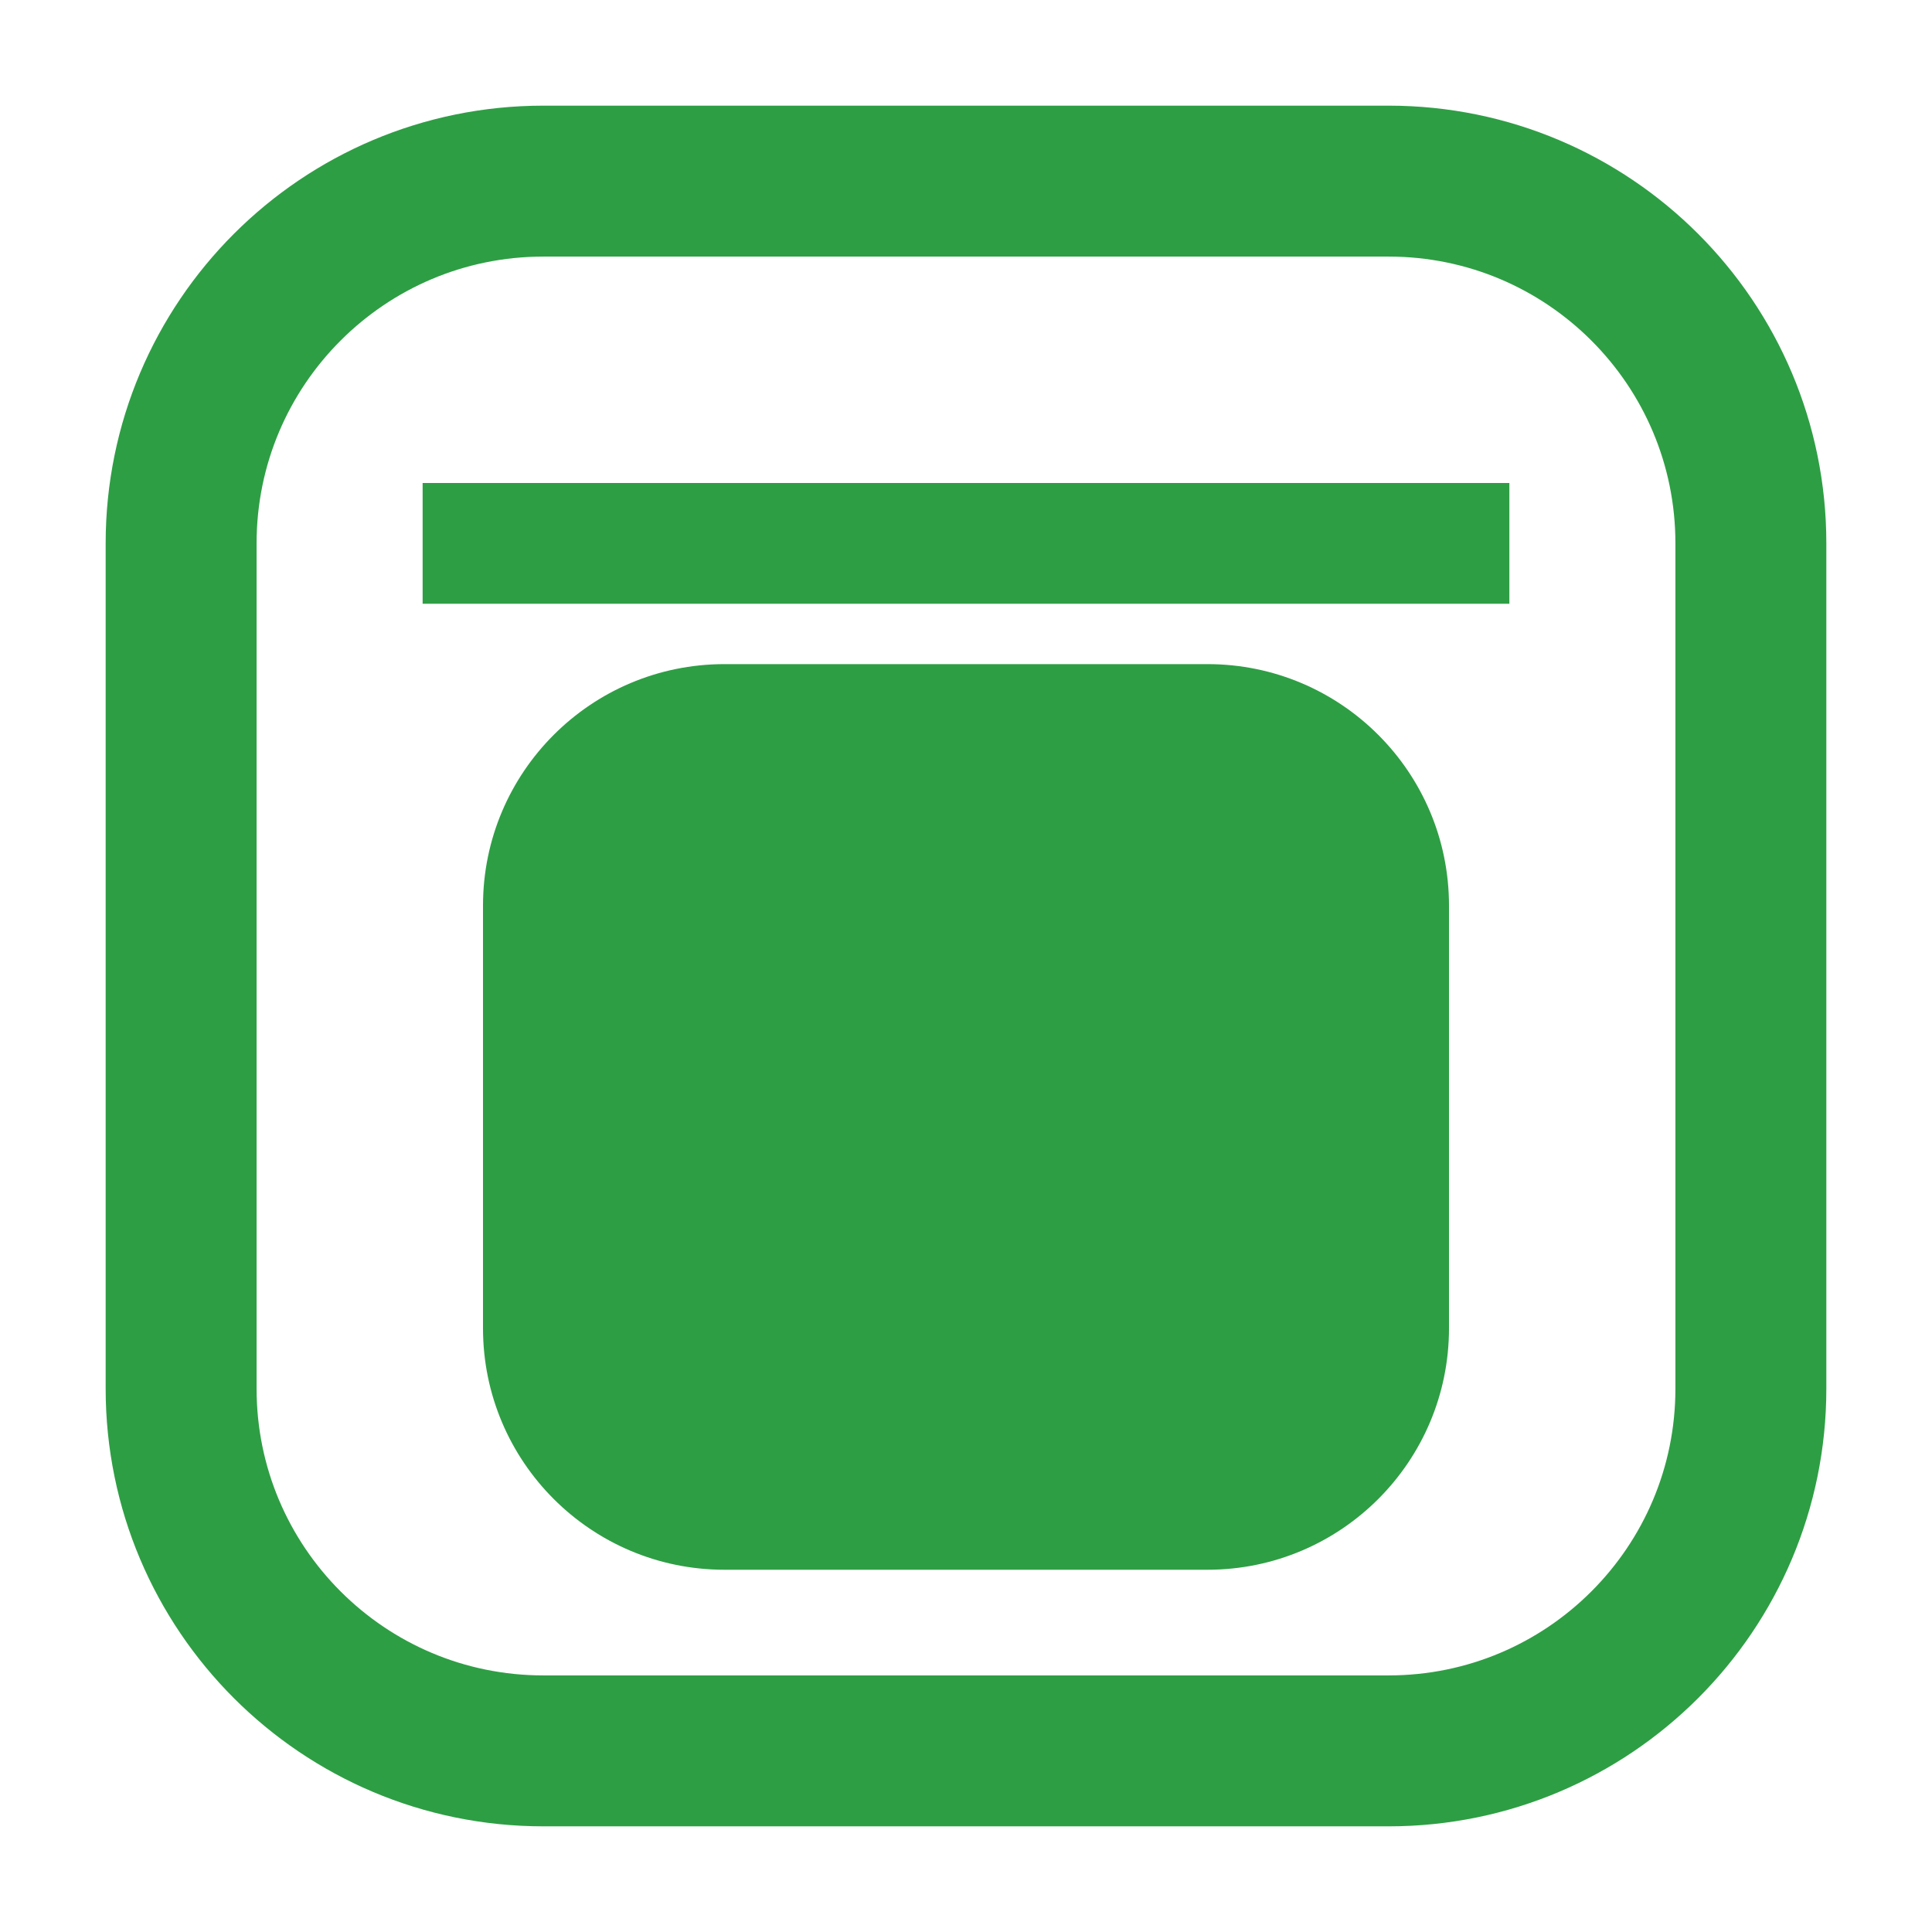
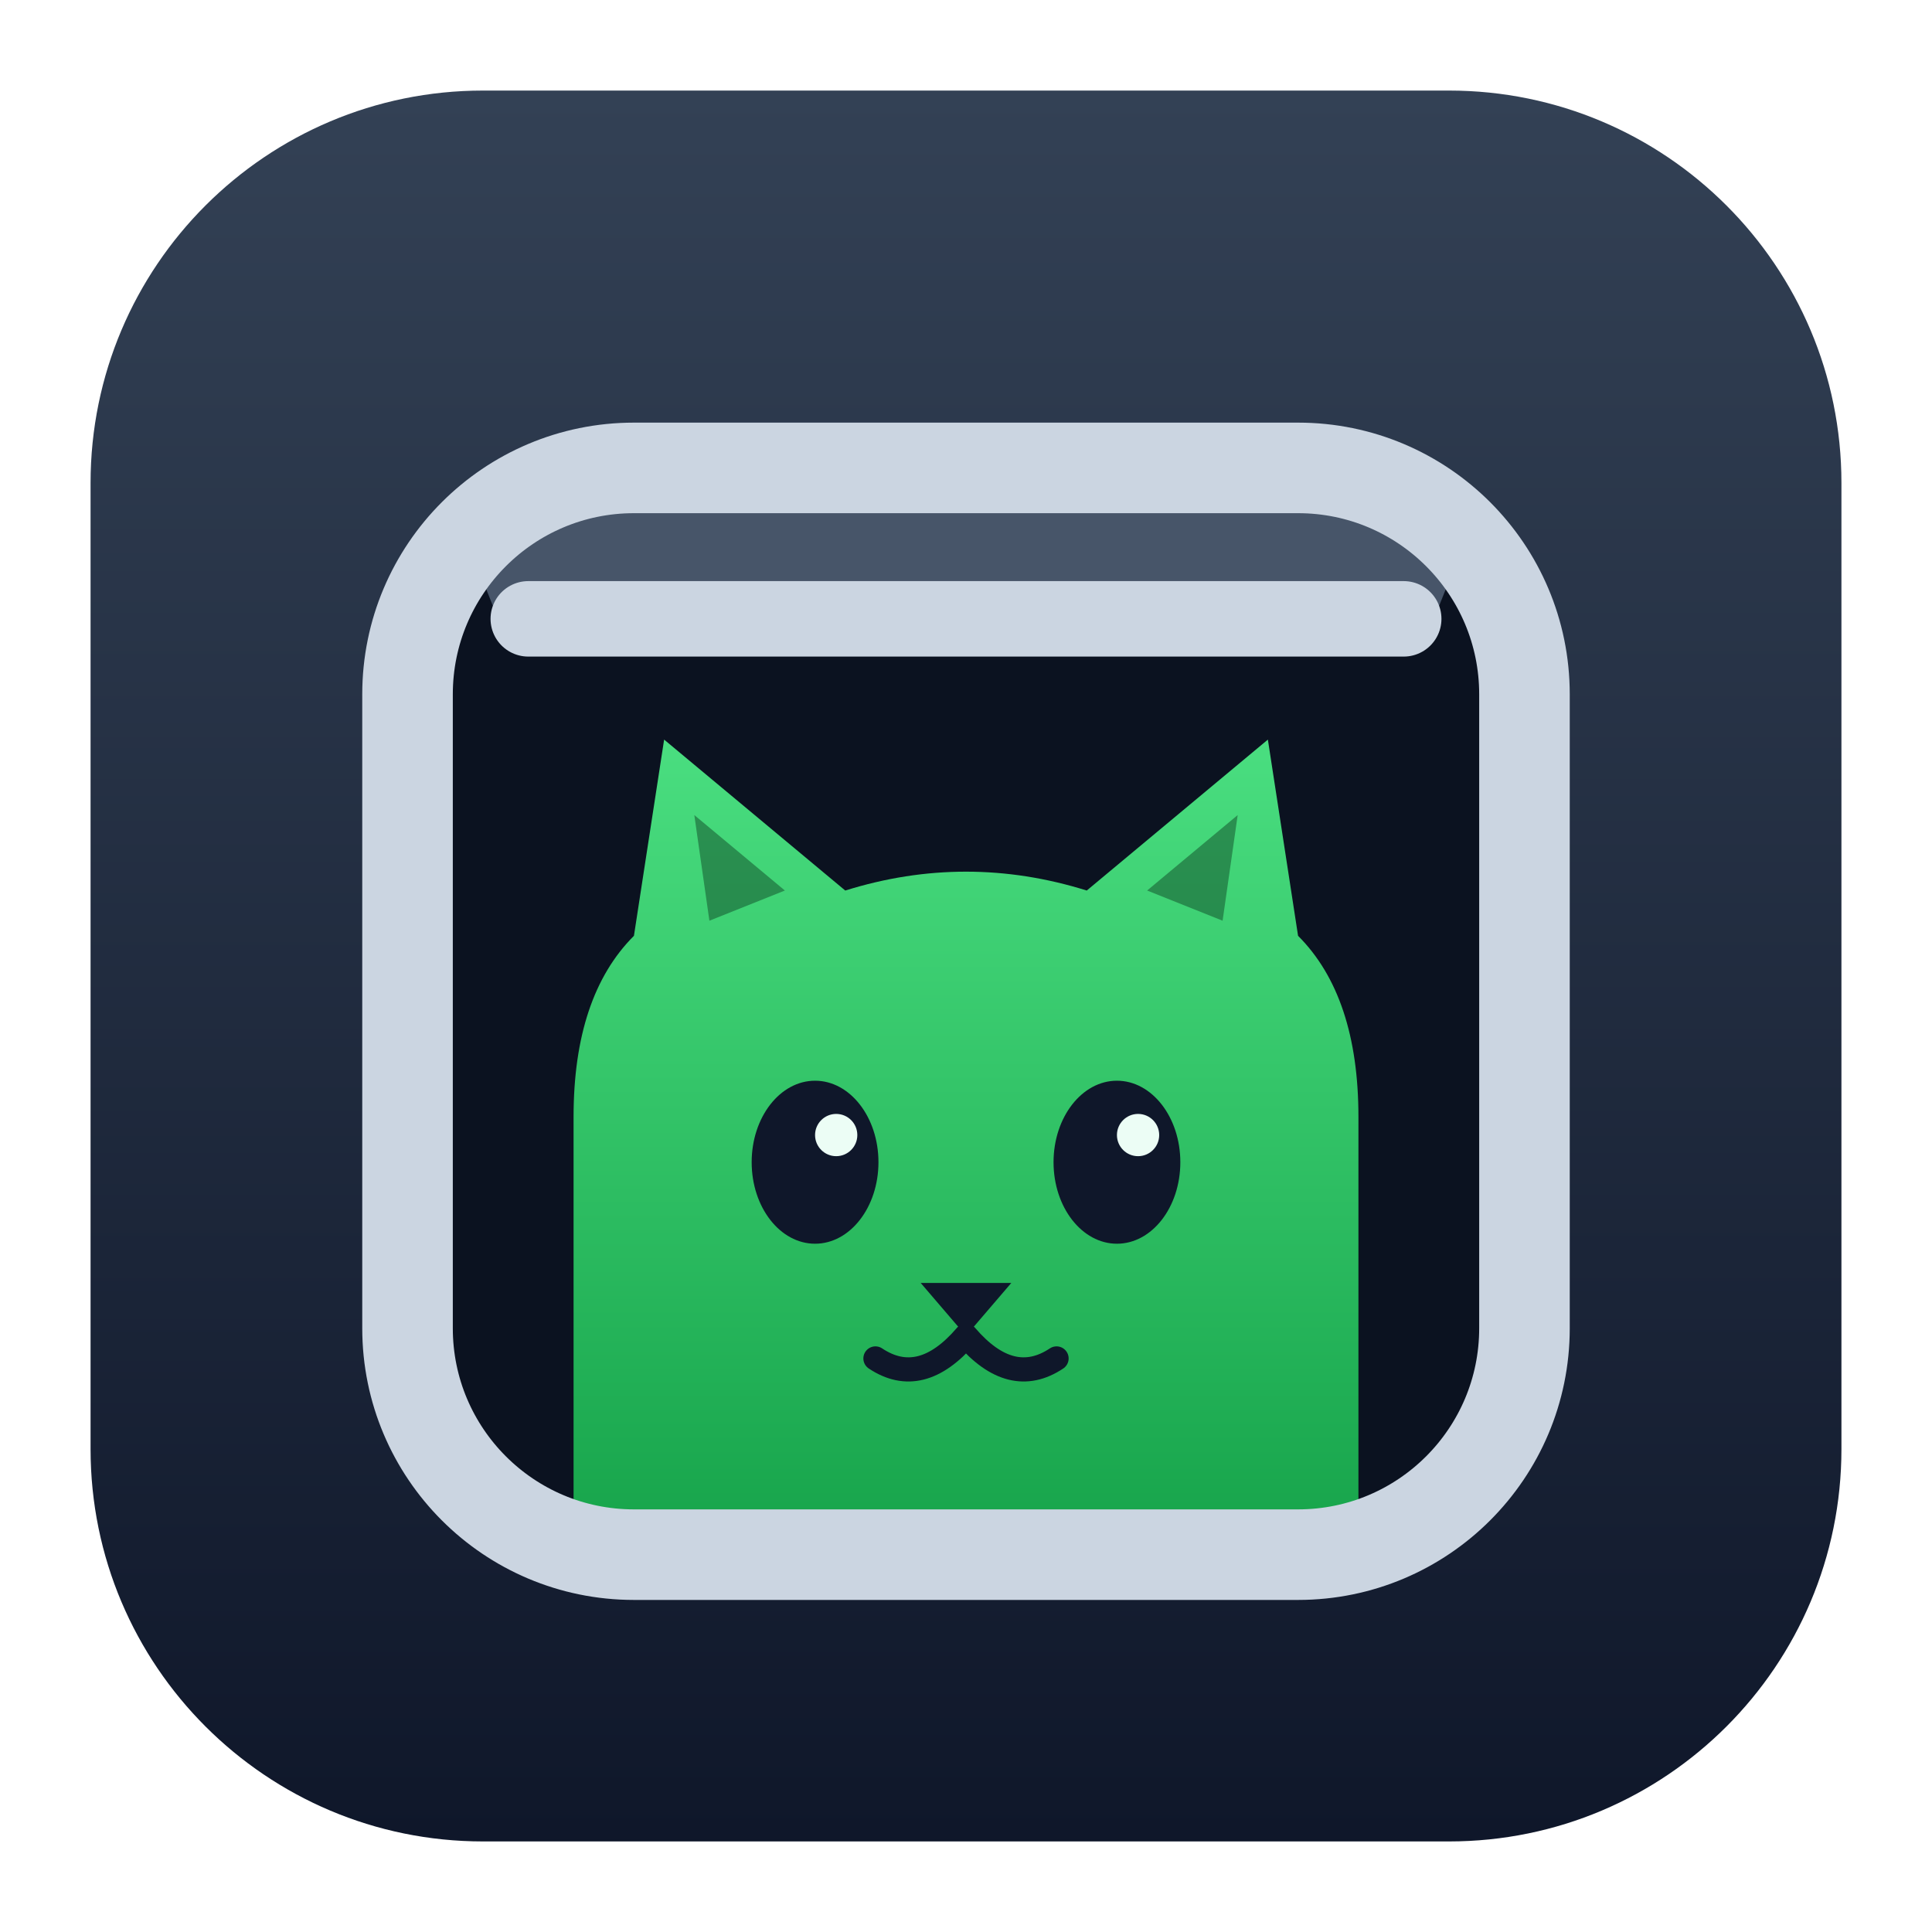
- <svg xmlns="http://www.w3.org/2000/svg" viewBox="0 0 64 64">
-   <rect x="6" y="6" width="52" height="52" rx="12" fill="none" stroke="#2E9E44" stroke-width="5" />
-   <line x1="14" y1="18" x2="50" y2="18" stroke="#2E9E44" stroke-width="4" />
-   <rect x="16" y="22" width="32" height="30" rx="8" fill="#2E9E44" />
+ <svg xmlns="http://www.w3.org/2000/svg" viewBox="0 0 128 128" width="128" height="128">
+   <defs>
+     <linearGradient id="tile" x1="0" y1="0" x2="0" y2="1">
+       <stop offset="0" stop-color="#334155" />
+       <stop offset="1" stop-color="#0F172A" />
+     </linearGradient>
+     <linearGradient id="cat" x1="0" y1="0" x2="0" y2="1">
+       <stop offset="0" stop-color="#4ADE80" />
+       <stop offset="1" stop-color="#16A34A" />
+     </linearGradient>
+     <clipPath id="door">
+       <rect x="27" y="31" width="74" height="72" rx="15" />
+     </clipPath>
+   </defs>
+   <rect x="6" y="6" width="116" height="116" rx="26" fill="url(#tile)" />
+   <rect x="27" y="31" width="74" height="72" rx="15" fill="#0B1220" />
+   <path d="M33 41 L95 41 L99 31 L29 31 Z" fill="#475569" clip-path="url(#door)" />
+   <g clip-path="url(#door)">
+     <path d="M38 103 L38 74 Q38 66 42 62 L44 49 L56 59 Q64 56.5 72 59 L84 49 L86 62 Q90 66 90 74 L90 103 Z" fill="url(#cat)" />
+     <path d="M46 54 L47 61 L52 59 Z" fill="#14532D" opacity="0.55" />
+     <path d="M82 54 L81 61 L76 59 Z" fill="#14532D" opacity="0.55" />
+     <ellipse cx="54" cy="77" rx="4.2" ry="5.4" fill="#0F172A" />
+     <ellipse cx="74" cy="77" rx="4.2" ry="5.4" fill="#0F172A" />
+     <circle cx="55.4" cy="75.2" r="1.4" fill="#ECFDF5" />
+     <circle cx="75.4" cy="75.2" r="1.4" fill="#ECFDF5" />
+     <path d="M61 85 L67 85 L64 88.5 Z" fill="#0F172A" />
+     <path d="M64 88.5 Q61 92 58 90 M64 88.5 Q67 92 70 90" fill="none" stroke="#0F172A" stroke-width="1.6" stroke-linecap="round" />
+   </g>
+   <rect x="27" y="31" width="74" height="72" rx="15" fill="none" stroke="#CBD5E1" stroke-width="6" />
+   <line x1="35" y1="41" x2="93" y2="41" stroke="#CBD5E1" stroke-width="5" stroke-linecap="round" />
</svg>
